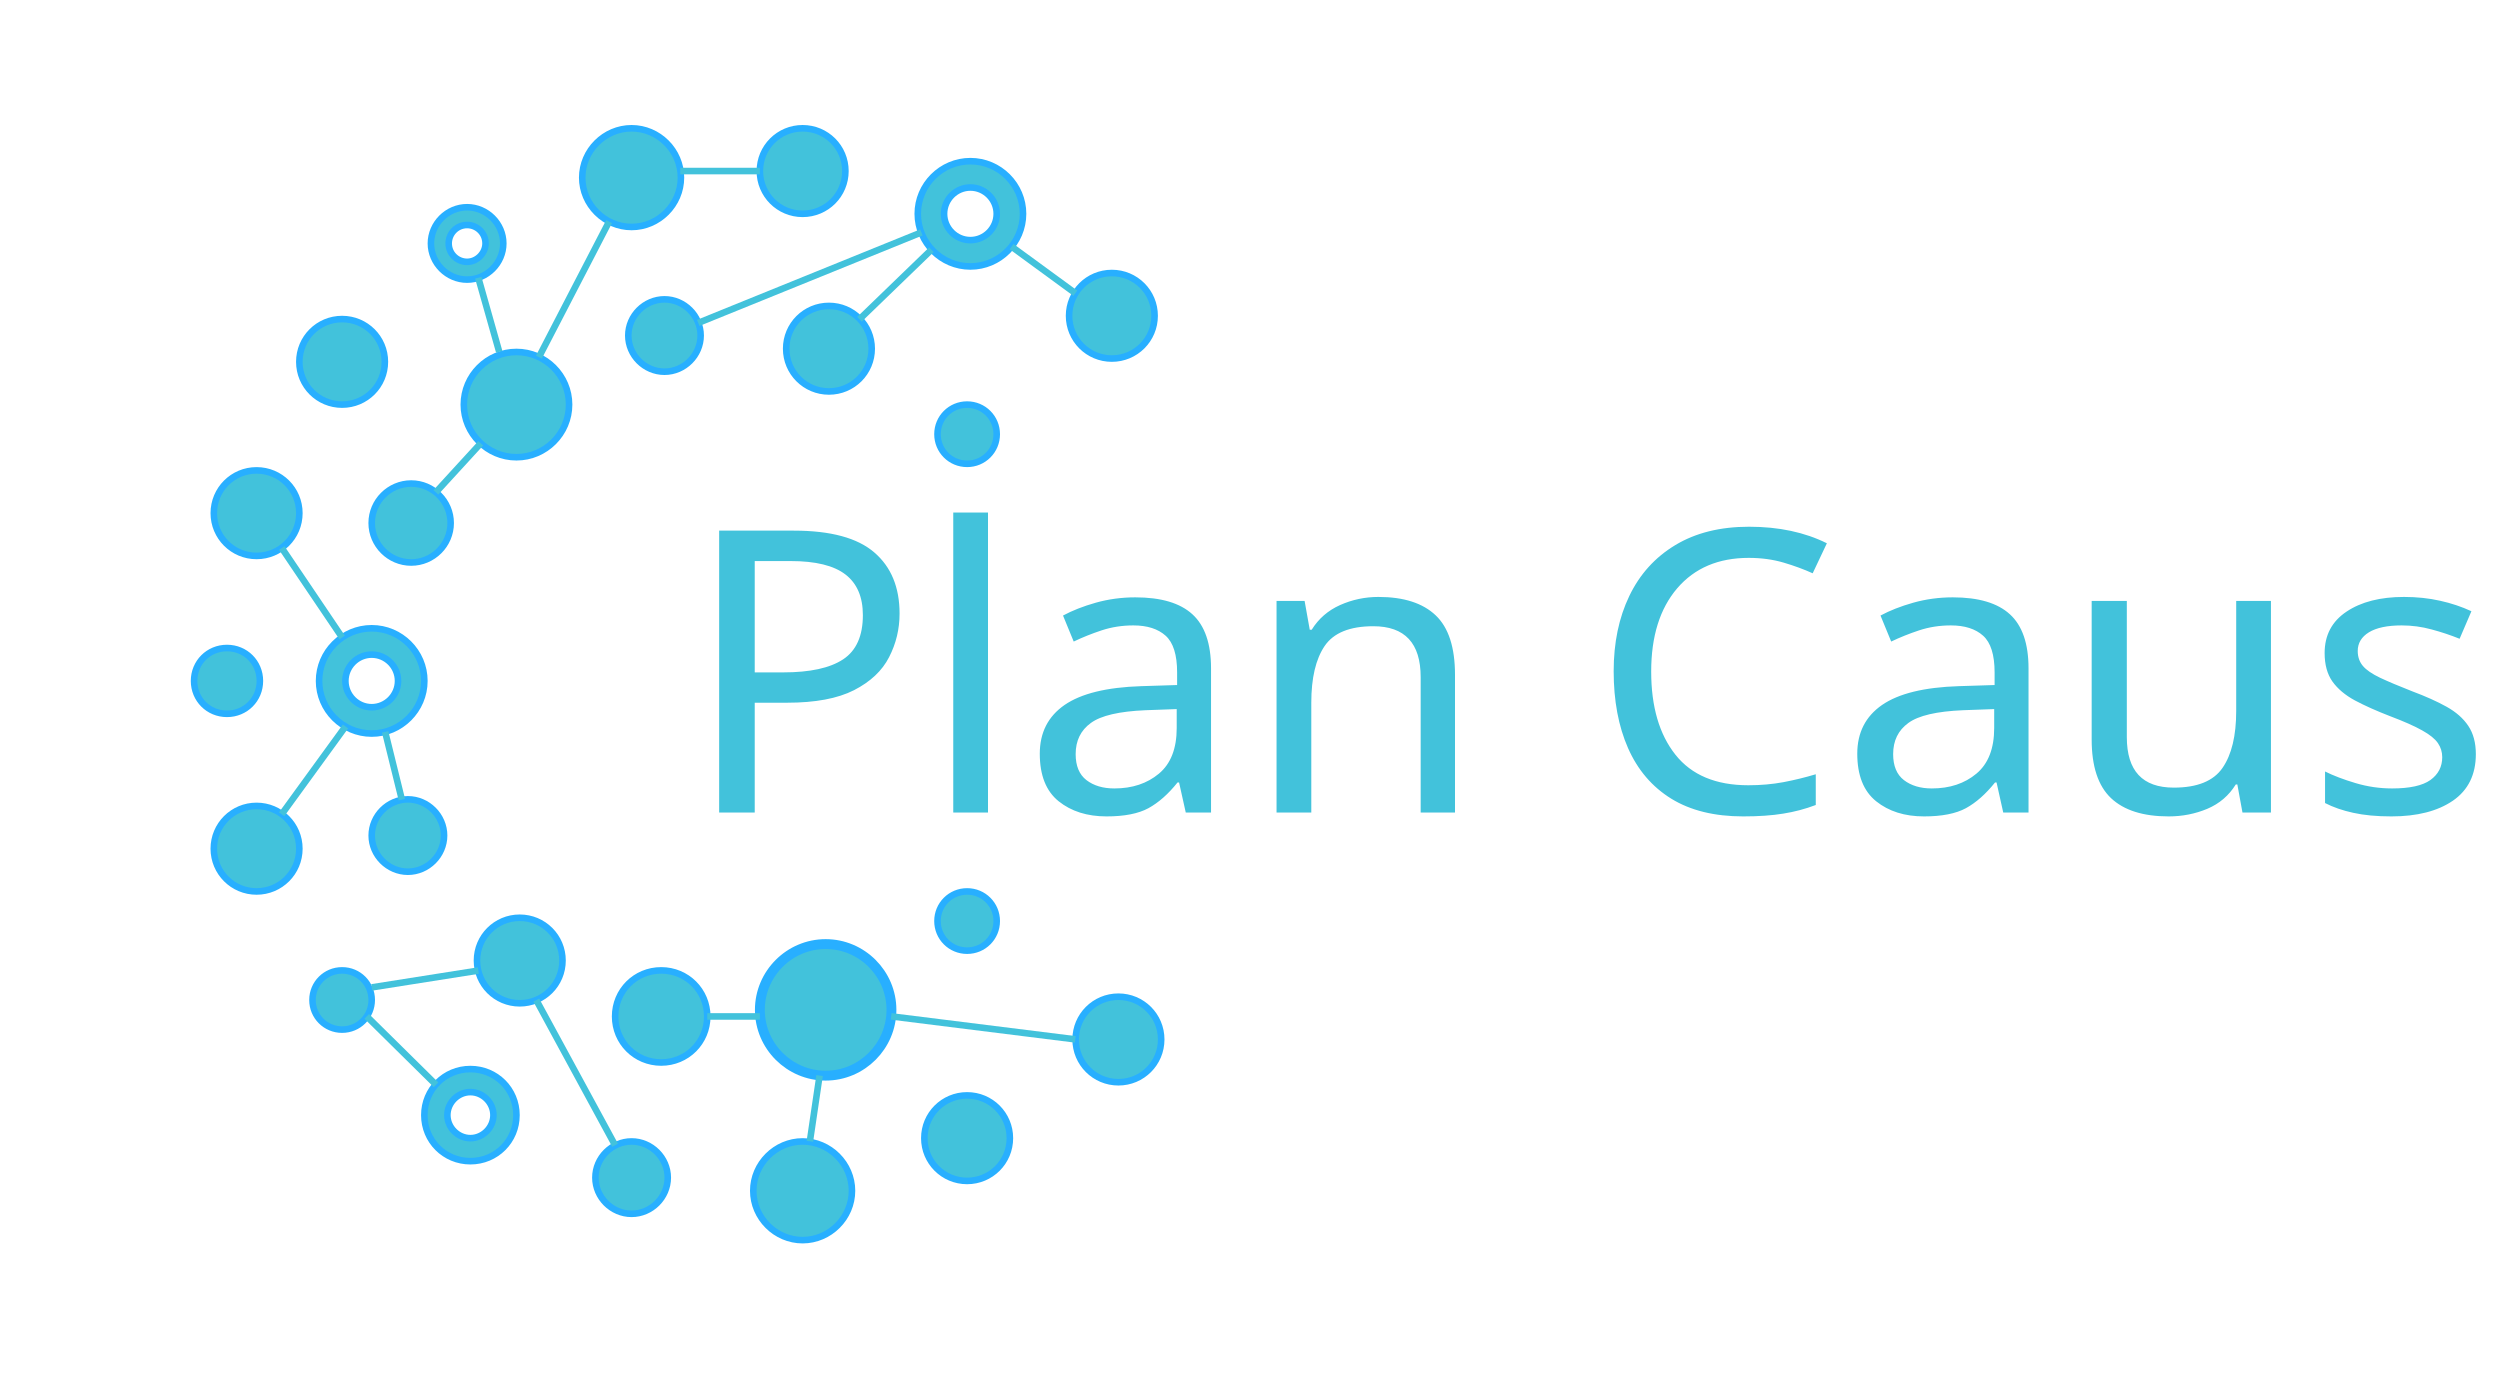
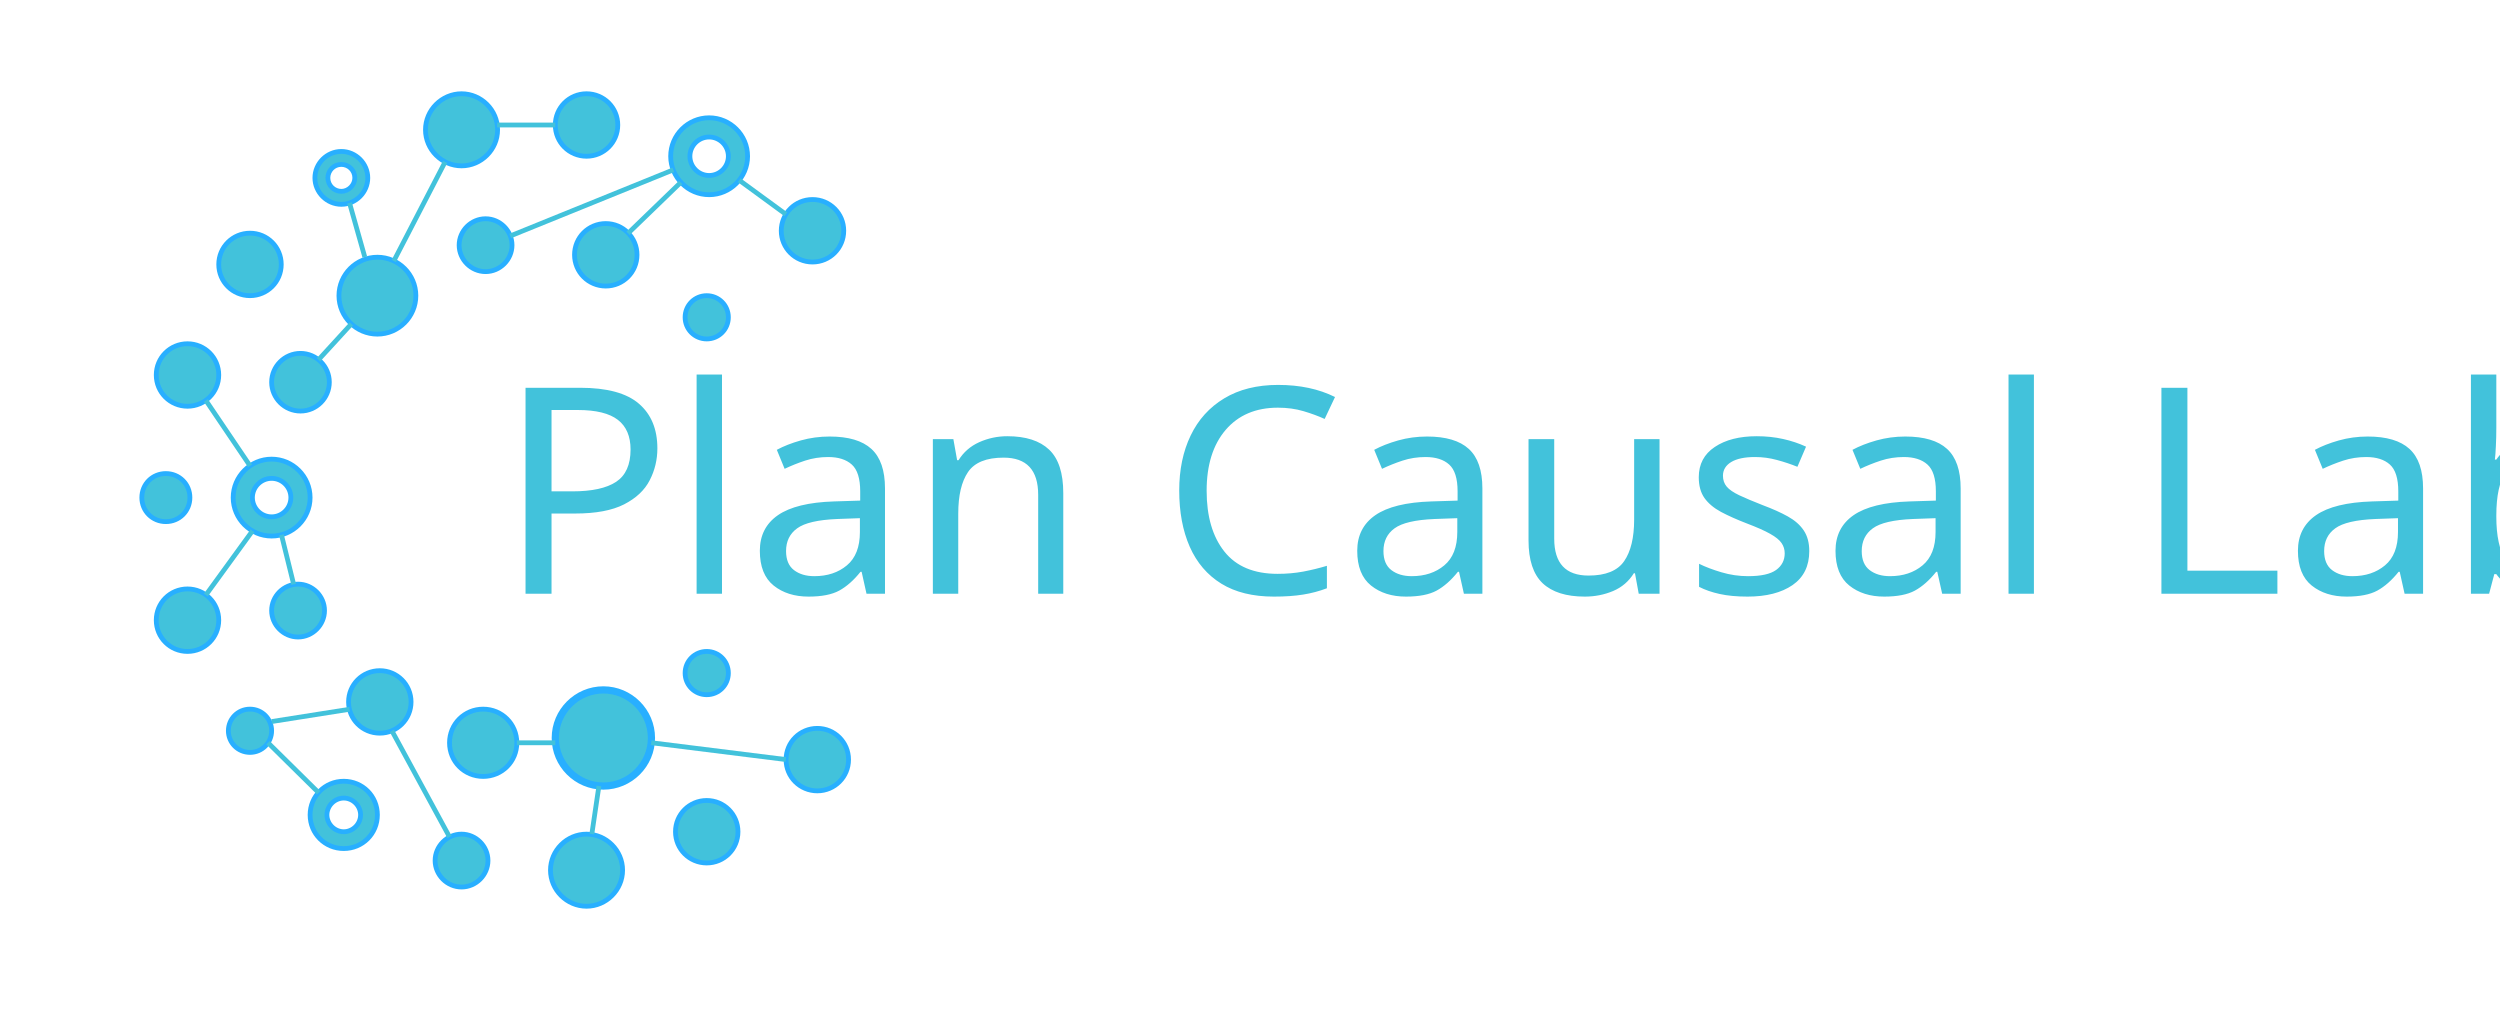
- <svg xmlns="http://www.w3.org/2000/svg" xmlns:xlink="http://www.w3.org/1999/xlink" version="1.1" id="图层_1" x="0px" y="0px" viewBox="0 0 380 210" style="enable-background:new 0 0 380 210;" xml:space="preserve">
+ <svg xmlns="http://www.w3.org/2000/svg" xmlns:xlink="http://www.w3.org/1999/xlink" version="1.1" id="图层_1" x="0px" y="0px" viewBox="0 0 520 210" style="enable-background:new 0 0 520 210;" xml:space="preserve">
  <style type="text/css">
	.st0{clip-path:url(#SVGID_2_);fill:#42C2DB;stroke:#28AFFF;stroke-miterlimit:10;}
	.st1{clip-path:url(#SVGID_2_);fill:#42C2DB;stroke:#28AFFF;stroke-width:1.5;stroke-miterlimit:10;}
	.st2{clip-path:url(#SVGID_2_);fill:#42C2DB;}
	.st3{clip-path:url(#SVGID_2_);}
	.st4{fill:#42C2DB;}
	.st5{font-family:'NiagaraSolid-Reg';}
	.st6{font-size:60px;}
</style>
  <g>
    <defs>
      <rect id="SVGID_1_" x="-53.5" y="-75.5" width="1024" height="768" />
    </defs>
    <clipPath id="SVGID_2_">
      <use xlink:href="#SVGID_1_" style="overflow:visible;" />
    </clipPath>
    <path class="st0" d="M58.5,55c0,3.6-2.9,6.5-6.5,6.5c-3.6,0-6.5-2.9-6.5-6.5c0-3.6,2.9-6.5,6.5-6.5C55.6,48.5,58.5,51.4,58.5,55" />
    <path class="st0" d="M86.5,61.5c0,4.4-3.6,8-8,8c-4.4,0-8-3.6-8-8c0-4.4,3.6-8,8-8C82.9,53.5,86.5,57.1,86.5,61.5" />
    <path class="st0" d="M68.5,79.5c0,3.3-2.7,6-6,6c-3.3,0-6-2.7-6-6c0-3.3,2.7-6,6-6C65.8,73.5,68.5,76.2,68.5,79.5" />
    <path class="st0" d="M45.5,78c0,3.6-2.9,6.5-6.5,6.5c-3.6,0-6.5-2.9-6.5-6.5c0-3.6,2.9-6.5,6.5-6.5C42.6,71.5,45.5,74.4,45.5,78" />
    <path class="st0" d="M39.5,103.5c0,2.8-2.2,5-5,5c-2.8,0-5-2.2-5-5c0-2.8,2.2-5,5-5C37.3,98.5,39.5,100.7,39.5,103.5" />
    <path class="st0" d="M45.5,129c0,3.6-2.9,6.5-6.5,6.5c-3.6,0-6.5-2.9-6.5-6.5c0-3.6,2.9-6.5,6.5-6.5   C42.6,122.5,45.5,125.4,45.5,129" />
    <path class="st0" d="M67.5,127c0,3-2.5,5.5-5.5,5.5c-3,0-5.5-2.5-5.5-5.5c0-3,2.5-5.5,5.5-5.5C65,121.5,67.5,124,67.5,127" />
    <path class="st0" d="M56.5,152c0,2.5-2,4.5-4.5,4.5c-2.5,0-4.5-2-4.5-4.5c0-2.5,2-4.5,4.5-4.5C54.5,147.5,56.5,149.5,56.5,152" />
    <path class="st0" d="M85.5,146c0,3.6-2.9,6.5-6.5,6.5c-3.6,0-6.5-2.9-6.5-6.5c0-3.6,2.9-6.5,6.5-6.5   C82.6,139.5,85.5,142.4,85.5,146" />
    <path class="st0" d="M107.5,154.5c0,3.9-3.1,7-7,7c-3.9,0-7-3.1-7-7c0-3.9,3.1-7,7-7C104.4,147.5,107.5,150.6,107.5,154.5" />
    <path class="st1" d="M135.5,153.5c0,5.5-4.5,10-10,10c-5.5,0-10-4.5-10-10c0-5.5,4.5-10,10-10C131,143.5,135.5,148,135.5,153.5" />
    <path class="st0" d="M151.5,140c0,2.5-2,4.5-4.5,4.5c-2.5,0-4.5-2-4.5-4.5c0-2.5,2-4.5,4.5-4.5C149.5,135.5,151.5,137.5,151.5,140" />
    <path class="st0" d="M176.5,158c0,3.6-2.9,6.5-6.5,6.5c-3.6,0-6.5-2.9-6.5-6.5c0-3.6,2.9-6.5,6.5-6.5   C173.6,151.5,176.5,154.4,176.5,158" />
    <path class="st0" d="M153.5,173c0,3.6-2.9,6.5-6.5,6.5c-3.6,0-6.5-2.9-6.5-6.5c0-3.6,2.9-6.5,6.5-6.5   C150.6,166.5,153.5,169.4,153.5,173" />
    <path class="st0" d="M129.5,181c0,4.1-3.4,7.5-7.5,7.5c-4.1,0-7.5-3.4-7.5-7.5c0-4.1,3.4-7.5,7.5-7.5   C126.1,173.5,129.5,176.9,129.5,181" />
    <path class="st0" d="M101.5,179c0,3-2.5,5.5-5.5,5.5c-3,0-5.5-2.5-5.5-5.5c0-3,2.5-5.5,5.5-5.5C99,173.5,101.5,176,101.5,179" />
    <path class="st0" d="M103.5,27c0,4.1-3.4,7.5-7.5,7.5c-4.1,0-7.5-3.4-7.5-7.5c0-4.1,3.4-7.5,7.5-7.5   C100.1,19.5,103.5,22.9,103.5,27" />
    <path class="st0" d="M128.5,26c0,3.6-2.9,6.5-6.5,6.5c-3.6,0-6.5-2.9-6.5-6.5c0-3.6,2.9-6.5,6.5-6.5   C125.6,19.5,128.5,22.4,128.5,26" />
    <path class="st0" d="M106.5,51c0,3-2.5,5.5-5.5,5.5c-3,0-5.5-2.5-5.5-5.5c0-3,2.5-5.5,5.5-5.5C104,45.5,106.5,48,106.5,51" />
    <path class="st0" d="M132.5,53c0,3.6-2.9,6.5-6.5,6.5c-3.6,0-6.5-2.9-6.5-6.5c0-3.6,2.9-6.5,6.5-6.5   C129.6,46.5,132.5,49.4,132.5,53" />
    <path class="st0" d="M151.5,66c0,2.5-2,4.5-4.5,4.5c-2.5,0-4.5-2-4.5-4.5c0-2.5,2-4.5,4.5-4.5C149.5,61.5,151.5,63.5,151.5,66" />
    <path class="st0" d="M175.5,48c0,3.6-2.9,6.5-6.5,6.5c-3.6,0-6.5-2.9-6.5-6.5c0-3.6,2.9-6.5,6.5-6.5   C172.6,41.5,175.5,44.4,175.5,48" />
    <path class="st0" d="M147.5,24.5c-4.4,0-8,3.6-8,8c0,4.4,3.6,8,8,8c4.4,0,8-3.6,8-8C155.5,28.1,151.9,24.5,147.5,24.5 M147.5,36.5   c-2.2,0-4-1.8-4-4c0-2.2,1.8-4,4-4c2.2,0,4,1.8,4,4C151.5,34.7,149.7,36.5,147.5,36.5" />
    <path class="st0" d="M56.5,95.5c-4.4,0-8,3.6-8,8c0,4.4,3.6,8,8,8c4.4,0,8-3.6,8-8C64.5,99.1,60.9,95.5,56.5,95.5 M56.5,107.5   c-2.2,0-4-1.8-4-4c0-2.2,1.8-4,4-4c2.2,0,4,1.8,4,4C60.5,105.7,58.7,107.5,56.5,107.5" />
    <path class="st0" d="M71.5,162.5c-3.9,0-7,3.1-7,7c0,3.9,3.1,7,7,7c3.9,0,7-3.1,7-7C78.5,165.6,75.4,162.5,71.5,162.5 M71.5,173   c-1.9,0-3.5-1.6-3.5-3.5c0-1.9,1.6-3.5,3.5-3.5c1.9,0,3.5,1.6,3.5,3.5C75,171.4,73.4,173,71.5,173" />
    <path class="st0" d="M71,31.5c-3,0-5.5,2.5-5.5,5.5c0,3,2.5,5.5,5.5,5.5c3,0,5.5-2.5,5.5-5.5C76.5,34,74,31.5,71,31.5 M71,39.8   c-1.5,0-2.8-1.2-2.8-2.8c0-1.5,1.2-2.8,2.8-2.8c1.5,0,2.8,1.2,2.8,2.8C73.8,38.5,72.5,39.8,71,39.8" />
    <rect x="46.9" y="81.9" transform="matrix(0.8289 -0.5595 0.5595 0.8289 -42.2812 41.9364)" class="st2" width="1" height="16.4" />
    <rect x="128.5" y="42.7" transform="matrix(0.719 -0.695 0.695 0.719 8.2292 106.7708)" class="st2" width="15.2" height="1" />
    <rect x="104.8" y="41.7" transform="matrix(0.9267 -0.3759 0.3759 0.9267 -6.8479 49.3687)" class="st2" width="36.6" height="1" />
    <rect x="158.1" y="35" transform="matrix(0.5903 -0.8072 0.8072 0.5903 31.889 144.8469)" class="st2" width="1" height="12" />
    <rect x="103.4" y="25.5" class="st2" width="12.1" height="1" />
    <rect x="75.6" y="43.5" transform="matrix(0.4599 -0.888 0.888 0.4599 8.0709 101.1827)" class="st2" width="23.2" height="1" />
    <rect x="73.8" y="42" transform="matrix(0.9623 -0.2719 0.2719 0.9623 -10.2178 22.0039)" class="st2" width="1" height="11.7" />
    <rect x="64.6" y="70.6" transform="matrix(0.6754 -0.7375 0.7375 0.6754 -29.8166 74.453)" class="st2" width="10.1" height="1" />
    <rect x="39.4" y="116.6" transform="matrix(0.5879 -0.8089 0.8089 0.5879 -75.0718 86.7966)" class="st2" width="16.5" height="1" />
    <rect x="59.3" y="111.1" transform="matrix(0.9709 -0.2397 0.2397 0.9709 -26.1482 17.7152)" class="st2" width="1" height="10.6" />
    <rect x="56.4" y="148.3" transform="matrix(0.9878 -0.156 0.156 0.9878 -22.4153 11.8957)" class="st2" width="16.4" height="1" />
    <rect x="60.5" y="152.3" transform="matrix(0.7025 -0.7117 0.7117 0.7025 -95.499 90.9136)" class="st2" width="1" height="14.8" />
    <rect x="87" y="150.5" transform="matrix(0.8788 -0.4772 0.4772 0.8788 -67.1979 61.5112)" class="st2" width="1" height="25.1" />
    <rect x="107.5" y="154" class="st2" width="8" height="1" />
    <rect x="118.8" y="168" transform="matrix(0.146 -0.9893 0.9893 0.146 -60.9398 266.4044)" class="st2" width="10.1" height="1" />
    <rect x="149" y="142.1" transform="matrix(0.124 -0.9923 0.9923 0.124 -24.0867 285.2152)" class="st2" width="1" height="28.2" />
    <g class="st3">
      <text transform="matrix(1 0 0 1 103.5 123.5)" class="st4 st5 st6">Plan Causal Lab</text>
    </g>
  </g>
</svg>
